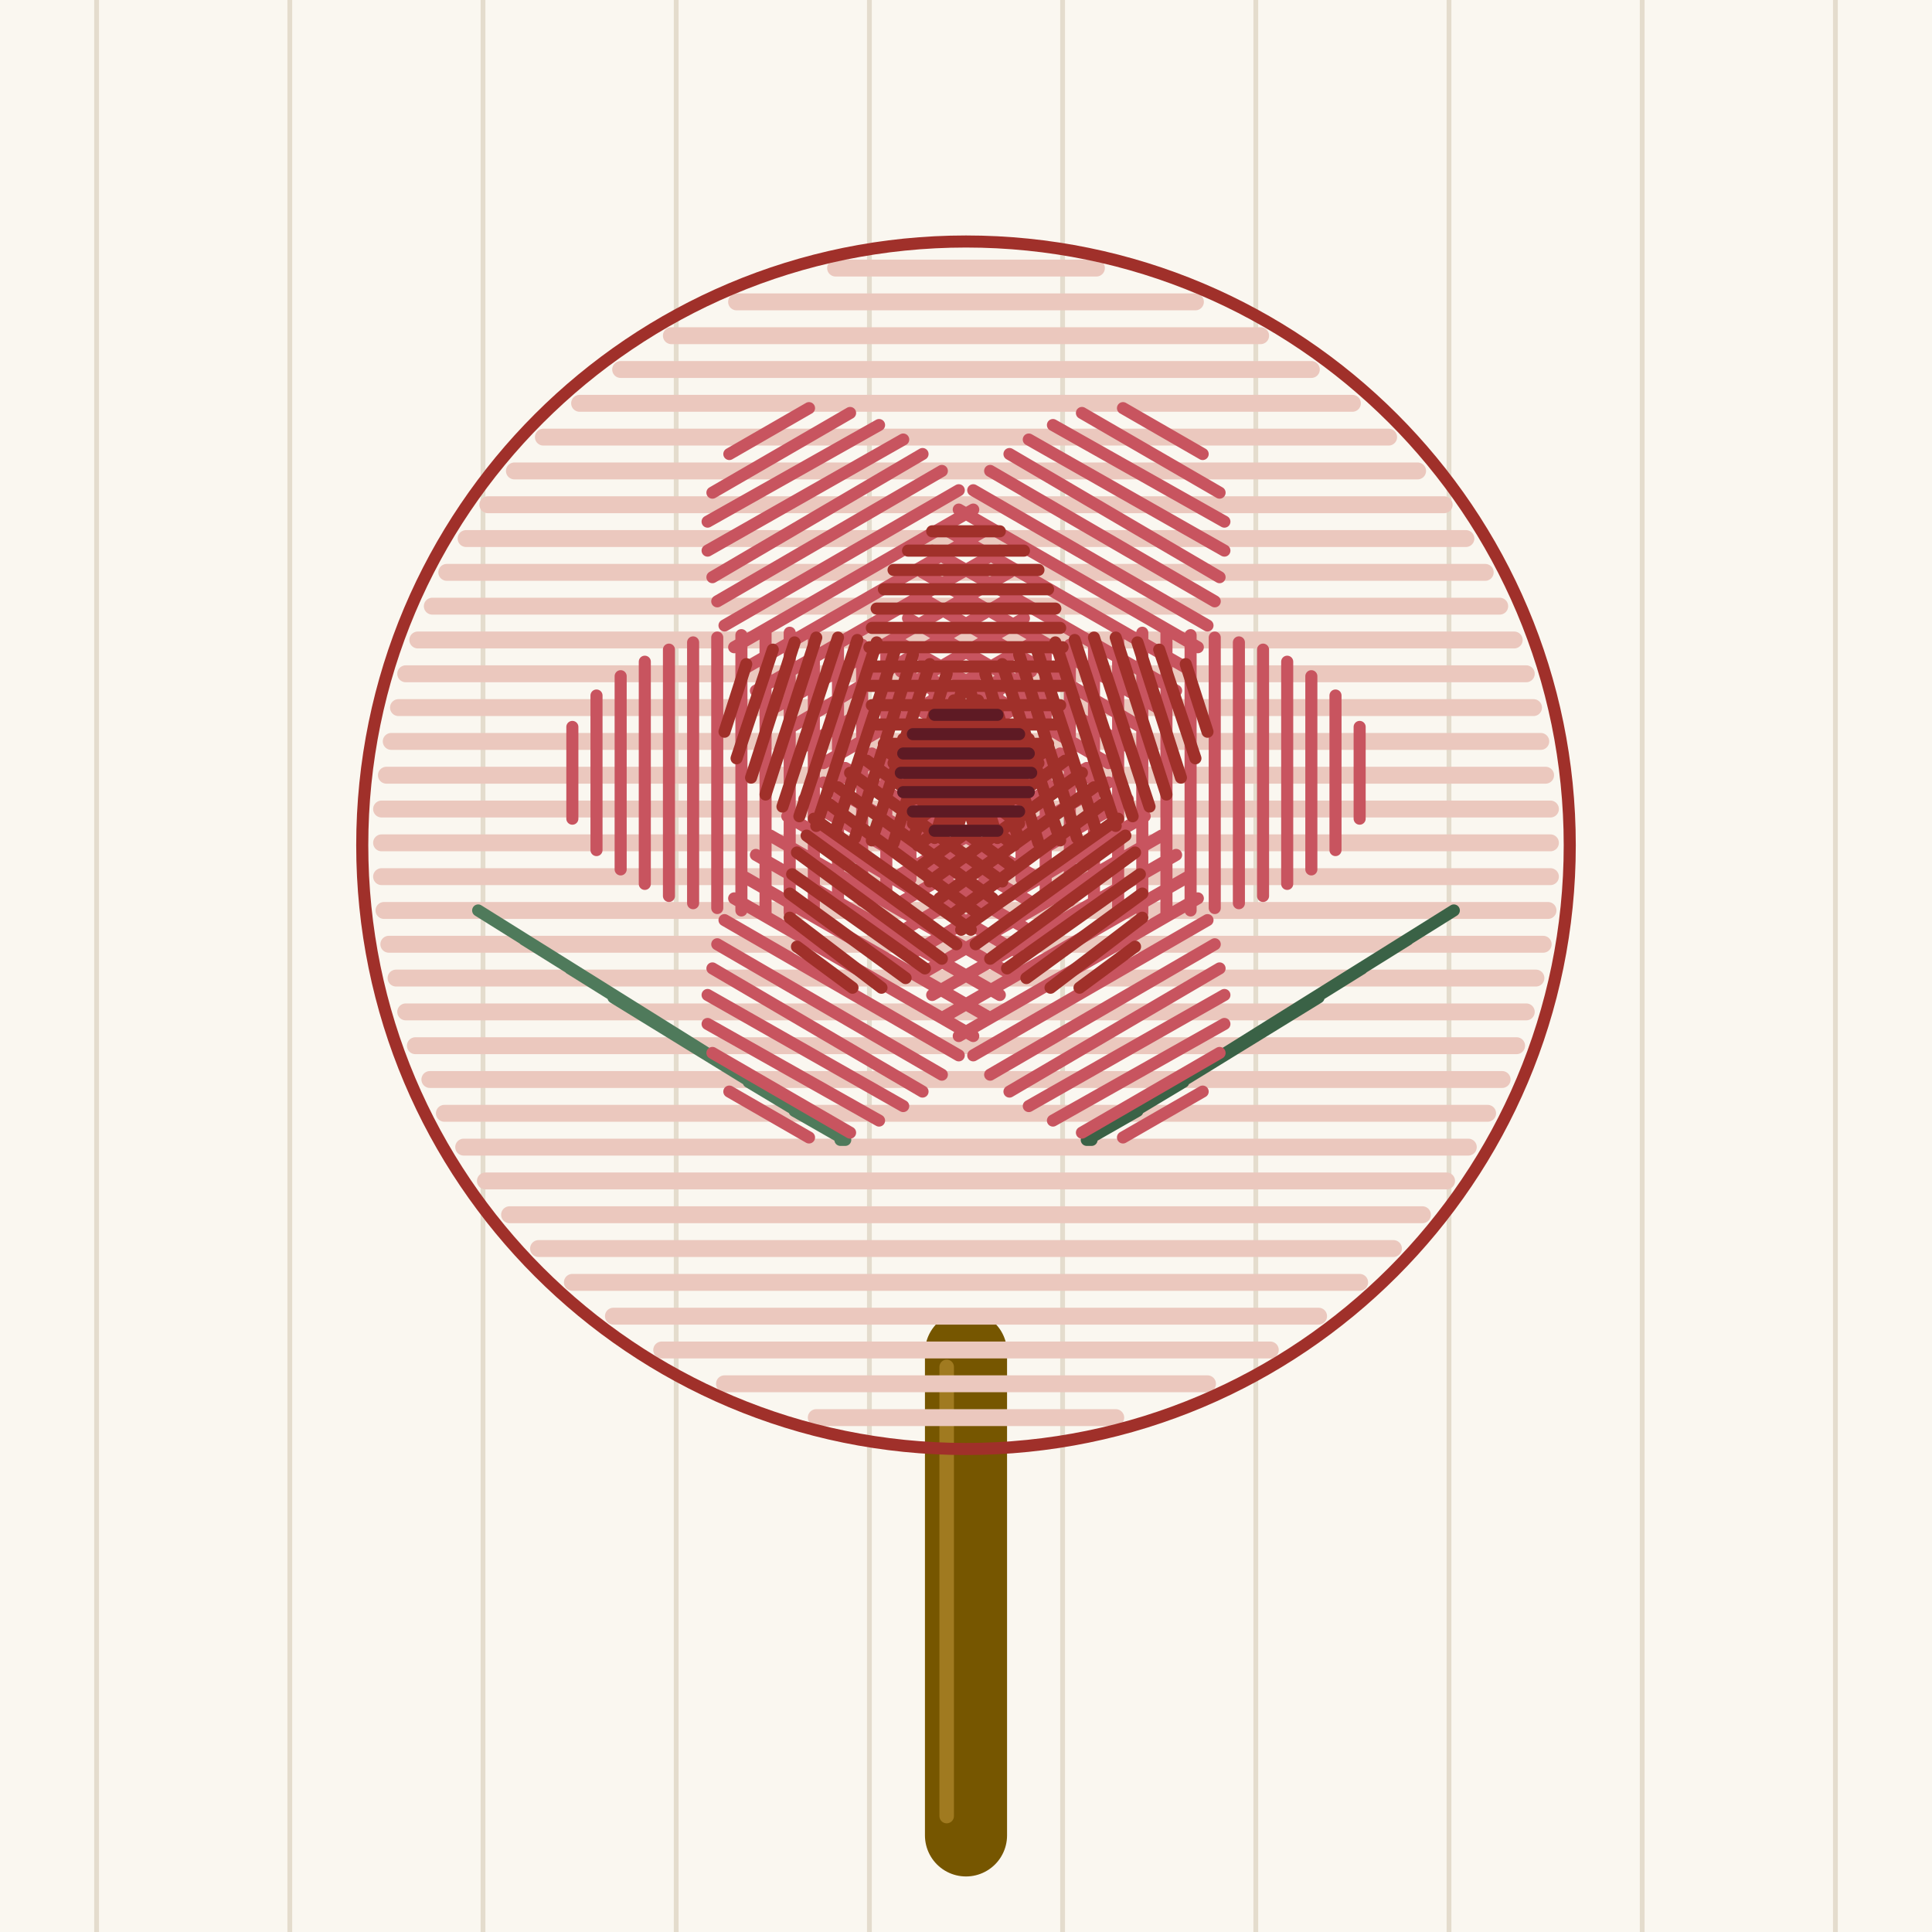
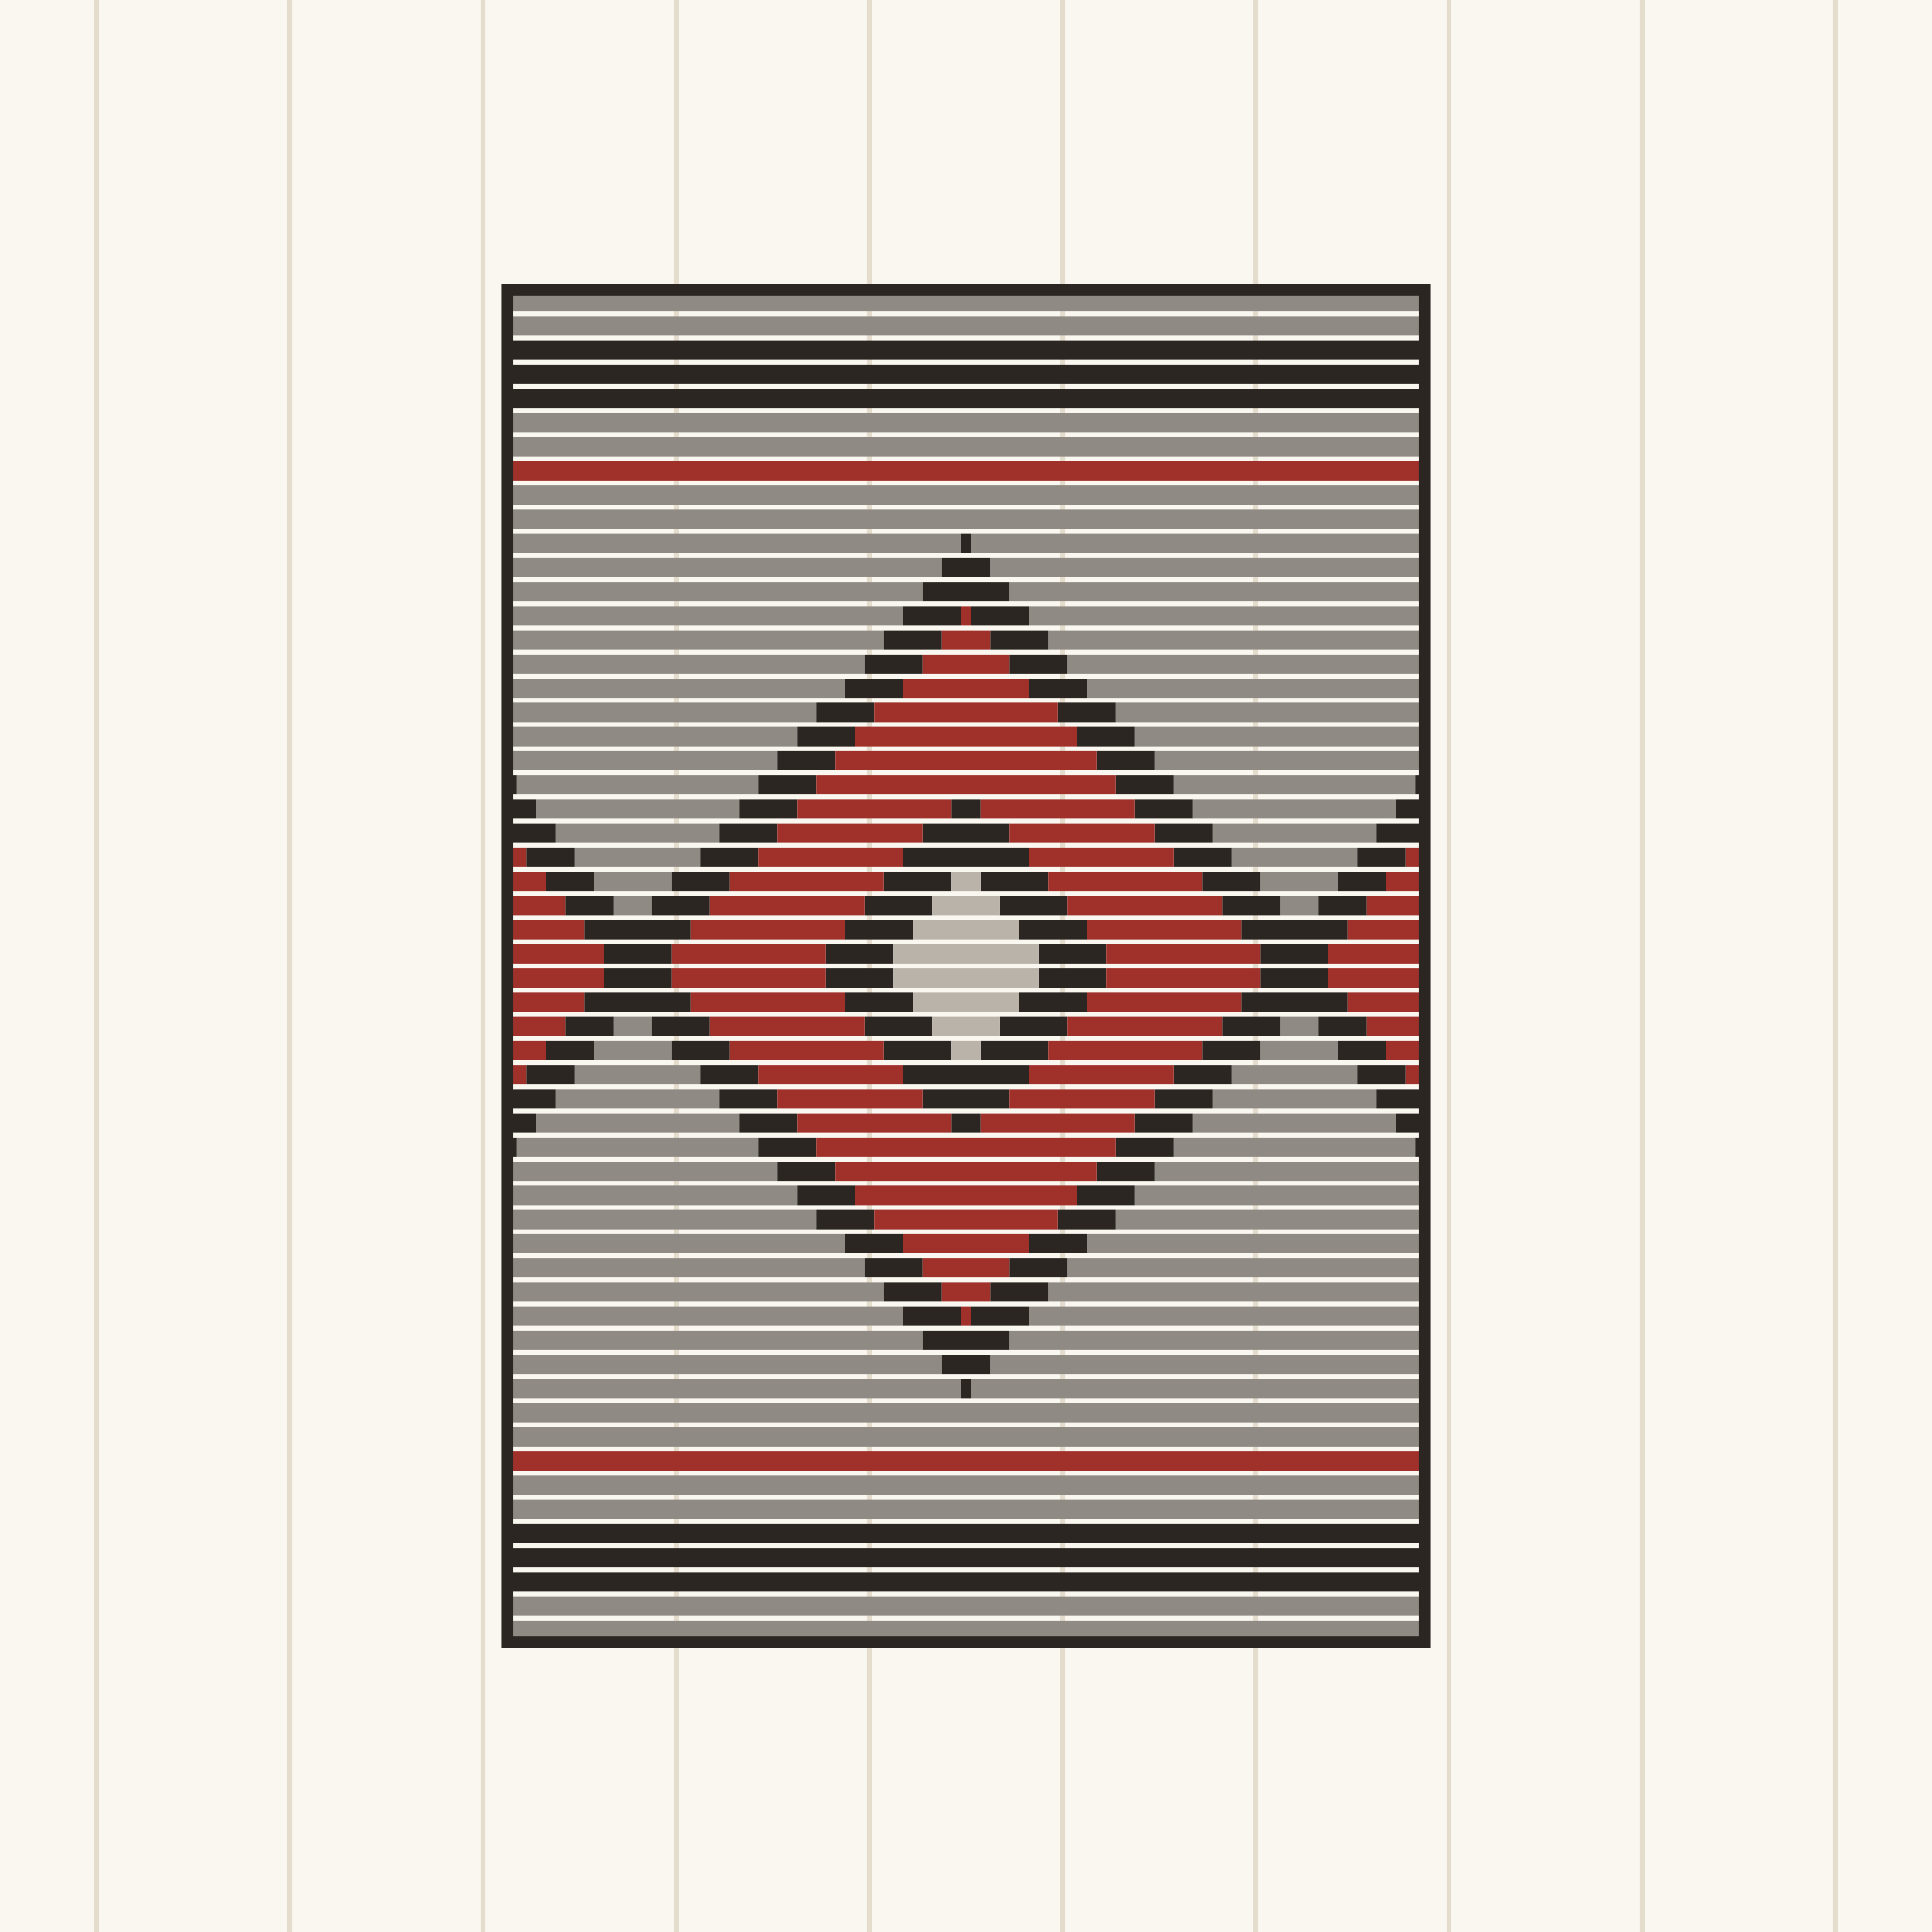
<svg xmlns="http://www.w3.org/2000/svg" width="800" height="800" viewBox="0 0 800 800">
  <rect width="800" height="800" fill="#FAF7F0" />
  <path d="M40 0V800M120 0V800M200 0V800M280 0V800M360 0V800M440 0V800M520 0V800M600 0V800M680 0V800M760 0V800" stroke="#E4DCCD" stroke-width="2" />
-   <path d="M400 560V760" stroke="#765600" stroke-width="34" stroke-linecap="round" />
-   <path d="M392 566V752" stroke="#A07A20" stroke-width="6" stroke-linecap="round" />
-   <path d="M346 111L454 111M305 125L495 125M278 139L522 139M257 153L543 153M240 167L560 167M225 181L575 181M213 195L587 195M202 209L598 209M193 223L607 223M185 237L615 237M179 251L621 251M173 265L627 265M168 279L632 279M165 293L635 293M162 307L638 307M160 321L640 321M158 335L642 335M158 349L642 349M158 363L642 363M159 377L641 377M161 391L639 391M164 405L636 405M168 419L632 419M172 433L628 433M178 447L622 447M184 461L616 461M192 475L608 475M201 489L599 489M211 503L589 503M223 517L577 517M237 531L563 531M254 545L546 545M274 559L526 559M300 573L500 573M338 587L462 587" stroke="#EBC8BE" stroke-width="7" stroke-linecap="round" fill="none" />
-   <circle cx="400" cy="350" r="250" fill="none" stroke="#A0302A" stroke-width="5" />
-   <path d="M450 472L452 472M450 472L471 460M450 472L490 448M450 472L508 436M450 472L527 424M450 472L546 413M450 472L564 401M450 472L583 389M450 472L602 377" stroke="#3A6246" stroke-width="5" stroke-linecap="round" fill="none" />
-   <path d="M350 472L348 472M350 472L329 460M350 472L310 448M350 472L292 436M350 472L273 424M350 472L254 413M350 472L236 401M350 472L217 389M350 472L198 377" stroke="#4F7A5B" stroke-width="5" stroke-linecap="round" fill="none" />
-   <path d="M465 169L498 188M448 171L505 204M436 176L507 216M426 182L507 228M418 188L505 239M410 195L503 249M403 203L500 259M397 211L496 268M391 219L492 277M386 228L487 286M382 237L481 294M379 246L474 302M376 256L467 309M374 267L459 316M373 278L450 322M374 290L439 328M377 303L426 331M389 322L404 330M563 301L563 339M553 288L553 352M543 280L543 360M533 274L533 366M523 269L523 371M513 266L513 374M503 264L503 376M493 263L493 377M483 262L483 378M473 262L473 378M463 263L463 377M453 265L453 375M443 267L443 373M433 271L433 369M423 276L423 364M413 282L413 358M403 292L403 348M393 311L393 329M498 452L465 471M505 436L448 469M507 424L436 464M507 412L426 458M505 401L418 452M503 391L410 445M500 381L403 437M496 372L397 429M492 363L391 421M487 354L386 412M481 346L382 403M474 338L379 394M467 331L376 384M459 324L374 373M450 318L373 362M439 312L374 350M426 309L377 337M404 310L389 318M335 471L302 452M352 469L295 436M364 464L293 424M374 458L293 412M382 452L295 401M390 445L297 391M397 437L300 381M403 429L304 372M409 421L308 363M414 412L313 354M418 403L319 346M421 394L326 338M424 384L333 331M426 373L341 324M427 362L350 318M426 350L361 312M423 337L374 309M411 318L396 310M237 339L237 301M247 352L247 288M257 360L257 280M267 366L267 274M277 371L277 269M287 374L287 266M297 376L297 264M307 377L307 263M317 378L317 262M327 378L327 262M337 377L337 263M347 375L347 265M357 373L357 267M367 369L367 271M377 364L377 276M387 358L387 282M397 348L397 292M407 329L407 311M302 188L335 169M295 204L352 171M293 216L364 176M293 228L374 182M295 239L382 188M297 249L390 195M300 259L397 203M304 268L403 211M308 277L409 219M313 286L414 228M319 294L418 237M326 302L421 246M333 309L424 256M341 316L426 267M350 322L427 278M361 328L426 290M374 331L423 303M396 330L411 322" stroke="#C8545F" stroke-width="5" stroke-linecap="round" fill="none" />
-   <path d="M386 220L414 220M376 228L424 228M370 236L430 236M366 244L434 244M363 252L437 252M361 260L439 260M360 268L440 268M360 276L440 276M360 284L440 284M361 292L439 292M363 300L437 300M366 308L434 308M370 316L430 316M376 324L424 324M386 332L414 332M491 275L500 303M480 269L495 314M471 266L489 322M462 264L483 329M453 264L476 334M445 265L469 338M437 266L462 342M429 268L454 344M422 271L446 347M415 275L439 348M408 279L430 349M401 284L422 348M395 290L413 347M389 298L404 344M384 310L393 337M470 392L447 409M473 380L435 409M473 370L425 405M472 362L417 401M470 353L410 397M466 346L404 391M463 339L398 385M458 332L394 379M453 326L389 372M448 320L385 365M441 315L382 358M434 310L380 350M426 306L378 341M417 303L378 331M405 302L381 319M353 409L330 392M365 409L327 380M375 405L327 370M383 401L328 362M390 397L330 353M396 391L334 346M402 385L337 339M406 379L342 332M411 372L347 326M415 365L352 320M418 358L359 315M420 350L366 310M422 341L374 306M422 331L383 303M419 319L395 302M300 303L309 275M305 314L320 269M311 322L329 266M317 329L338 264M324 334L347 264M331 338L355 265M338 342L363 266M346 344L371 268M354 347L378 271M361 348L385 275M370 349L392 279M378 348L399 284M387 347L405 290M396 344L411 298M407 337L416 310" stroke="#A0302A" stroke-width="5" stroke-linecap="round" fill="none" />
-   <path d="M387 296L413 296M378 304L422 304M374 312L426 312M373 320L427 320M374 328L426 328M378 336L422 336M387 344L413 344" stroke="#5E1A24" stroke-width="5" stroke-linecap="round" fill="none" />
+   <path d="M210 125h380M210 135h380M210 175h380M210 185h380M210 205h380M210 215h380M210 225h188M402 225h188M210 235h180M410 235h180M210 245h172M418 245h172M210 255h164M426 255h164M210 265h156M434 265h156M210 275h148M442 275h148M210 285h140M450 285h140M210 295h128M462 295h128M210 305h120M470 305h120M210 315h112M478 315h112M214 325h100M486 325h100M222 335h84M494 335h84M230 345h68M502 345h68M238 355h52M510 355h52M246 365h32M522 365h32M254 375h16M530 375h16M254 425h16M530 425h16M246 435h32M522 435h32M238 445h52M510 445h52M230 455h68M502 455h68M222 465h84M494 465h84M214 475h100M486 475h100M210 485h112M478 485h112M210 495h120M470 495h120M210 505h128M462 505h128M210 515h140M450 515h140M210 525h148M442 525h148M210 535h156M434 535h156M210 545h164M426 545h164M210 555h172M418 555h172M210 565h180M410 565h180M210 575h188M402 575h188M210 585h380M210 595h380M210 615h380M210 625h380M210 665h380M210 675h380" stroke="#8F8A84" stroke-width="8" fill="none" />
+   <path d="M210 145h380M210 155h380M210 165h380M398 225h4M390 235h20M382 245h36M374 255h24M402 255h24M366 265h24M410 265h24M358 275h24M418 275h24M350 285h24M426 285h24M338 295h24M438 295h24M330 305h24M446 305h24M322 315h24M454 315h24M210 325h4M314 325h24M462 325h24M586 325h4M210 335h12M306 335h24M394 335h12M470 335h24M578 335h12M210 345h20M298 345h24M382 345h36M478 345h24M570 345h20M218 355h20M290 355h24M374 355h52M486 355h24M562 355h20M226 365h20M278 365h24M366 365h28M406 365h28M498 365h24M554 365h20M234 375h20M270 375h24M358 375h28M414 375h28M506 375h24M546 375h20M242 385h44M350 385h28M422 385h28M514 385h44M250 395h28M342 395h28M430 395h28M522 395h28M250 405h28M342 405h28M430 405h28M522 405h28M242 415h44M350 415h28M422 415h28M514 415h44M234 425h20M270 425h24M358 425h28M414 425h28M506 425h24M546 425h20M226 435h20M278 435h24M366 435h28M406 435h28M498 435h24M554 435h20M218 445h20M290 445h24M374 445h52M486 445h24M562 445h20M210 455h20M298 455h24M382 455h36M478 455h24M570 455h20M210 465h12M306 465h24M394 465h12M470 465h24M578 465h12M210 475h4M314 475h24M462 475h24M586 475h4M322 485h24M454 485h24M330 495h24M446 495h24M338 505h24M438 505h24M350 515h24M426 515h24M358 525h24M418 525h24M366 535h24M410 535h24M374 545h24M402 545h24M382 555h36M390 565h20M398 575h4M210 635h380M210 645h380M210 655h380" stroke="#2B2622" stroke-width="8" fill="none" />
+   <path d="M210 195h380M398 255h4M390 265h20M382 275h36M374 285h52M362 295h76M354 305h92M346 315h108M338 325h124M330 335h64M406 335h64M322 345h60M418 345h60M210 355h8M314 355h60M426 355h60M582 355h8M210 365h16M302 365h64M434 365h64M574 365h16M210 375h24M294 375h64M442 375h64M566 375h24M210 385h32M286 385h64M450 385h64M558 385h32M210 395h40M278 395h64M458 395h64M550 395h40M210 405h40M278 405h64M458 405h64M550 405h40M210 415h32M286 415h64M450 415h64M558 415h32M210 425h24M294 425h64M442 425h64M566 425h24M210 435h16M302 435h64M434 435h64M574 435h16M210 445h8M314 445h60M426 445h60M582 445h8M322 455h60M418 455h60M330 465h64M406 465h64M338 475h124M346 485h108M354 495h92M362 505h76M374 515h52M382 525h36M390 535h20M398 545h4M210 605h380" stroke="#A0302A" stroke-width="8" fill="none" />
+   <path d="M394 365h12M386 375h28M378 385h44M370 395h60M370 405h60M378 415h44M386 425h28M394 435h12" stroke="#B9B3AA" stroke-width="8" fill="none" />
+   <rect x="210" y="120" width="380" height="560" fill="none" stroke="#2B2622" stroke-width="5" />
</svg>
